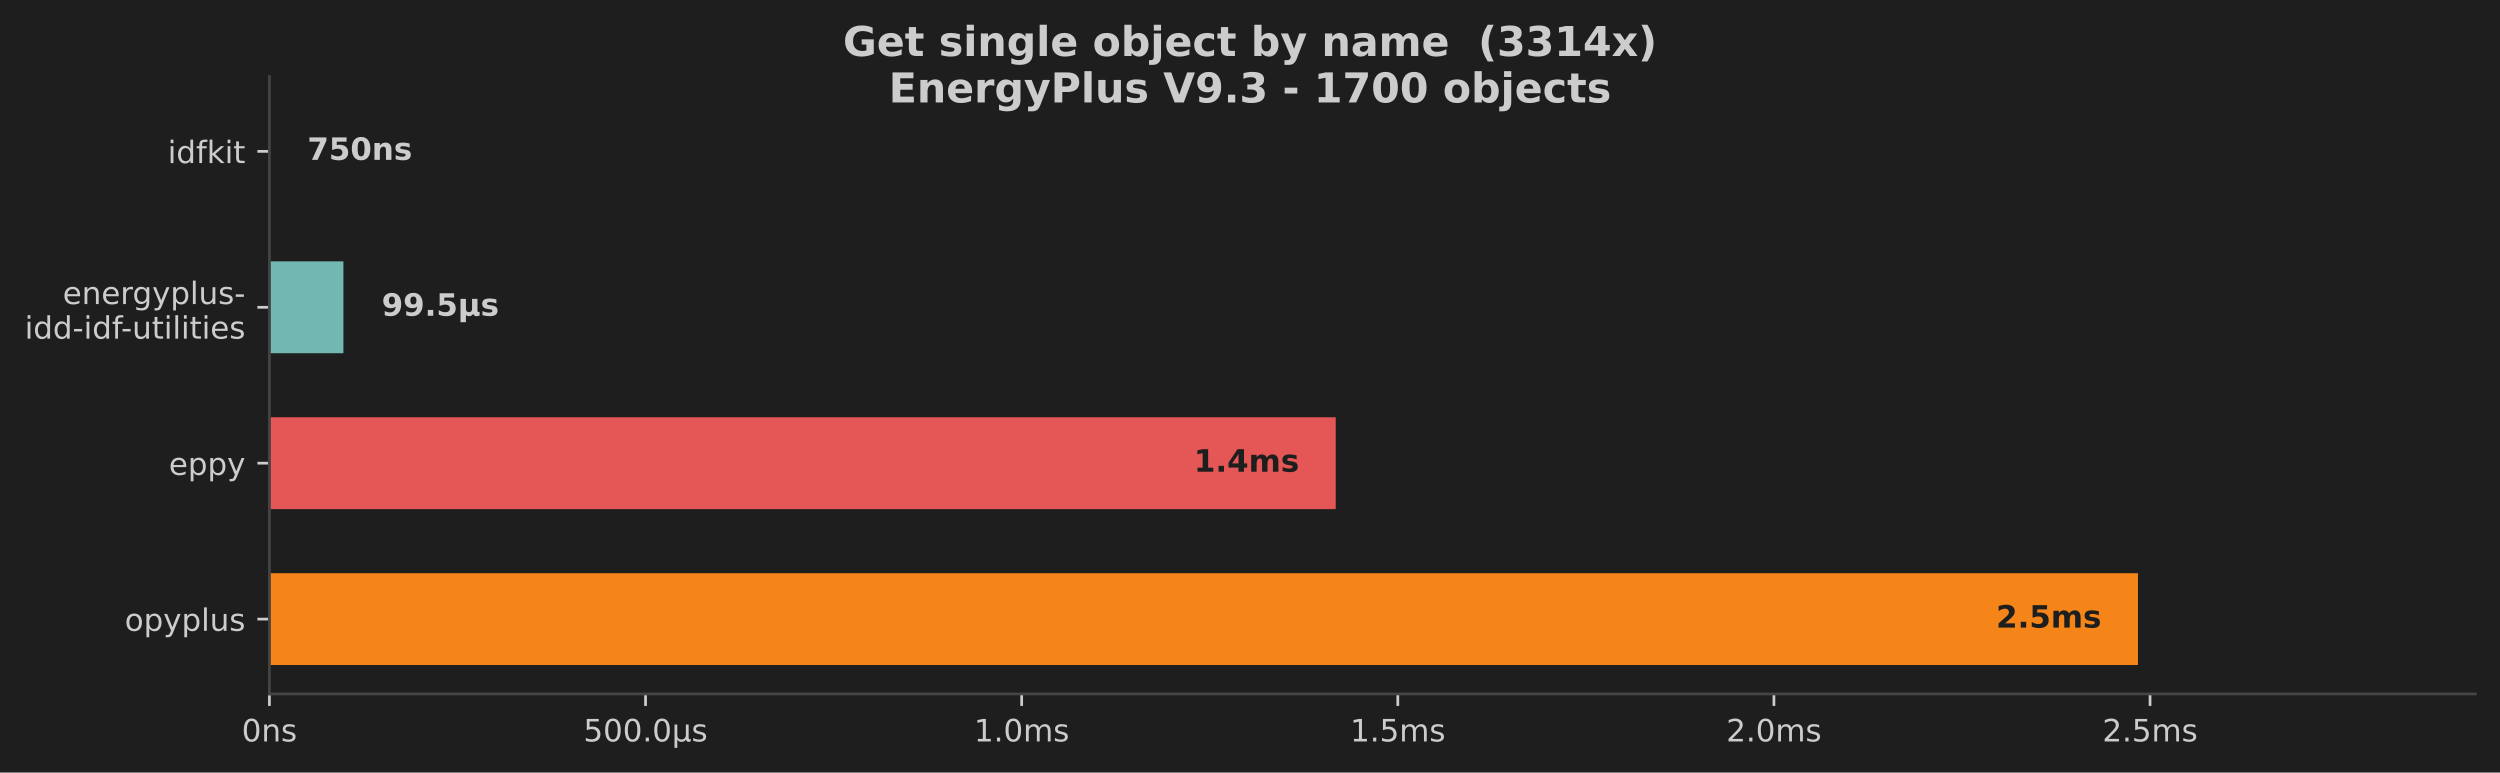
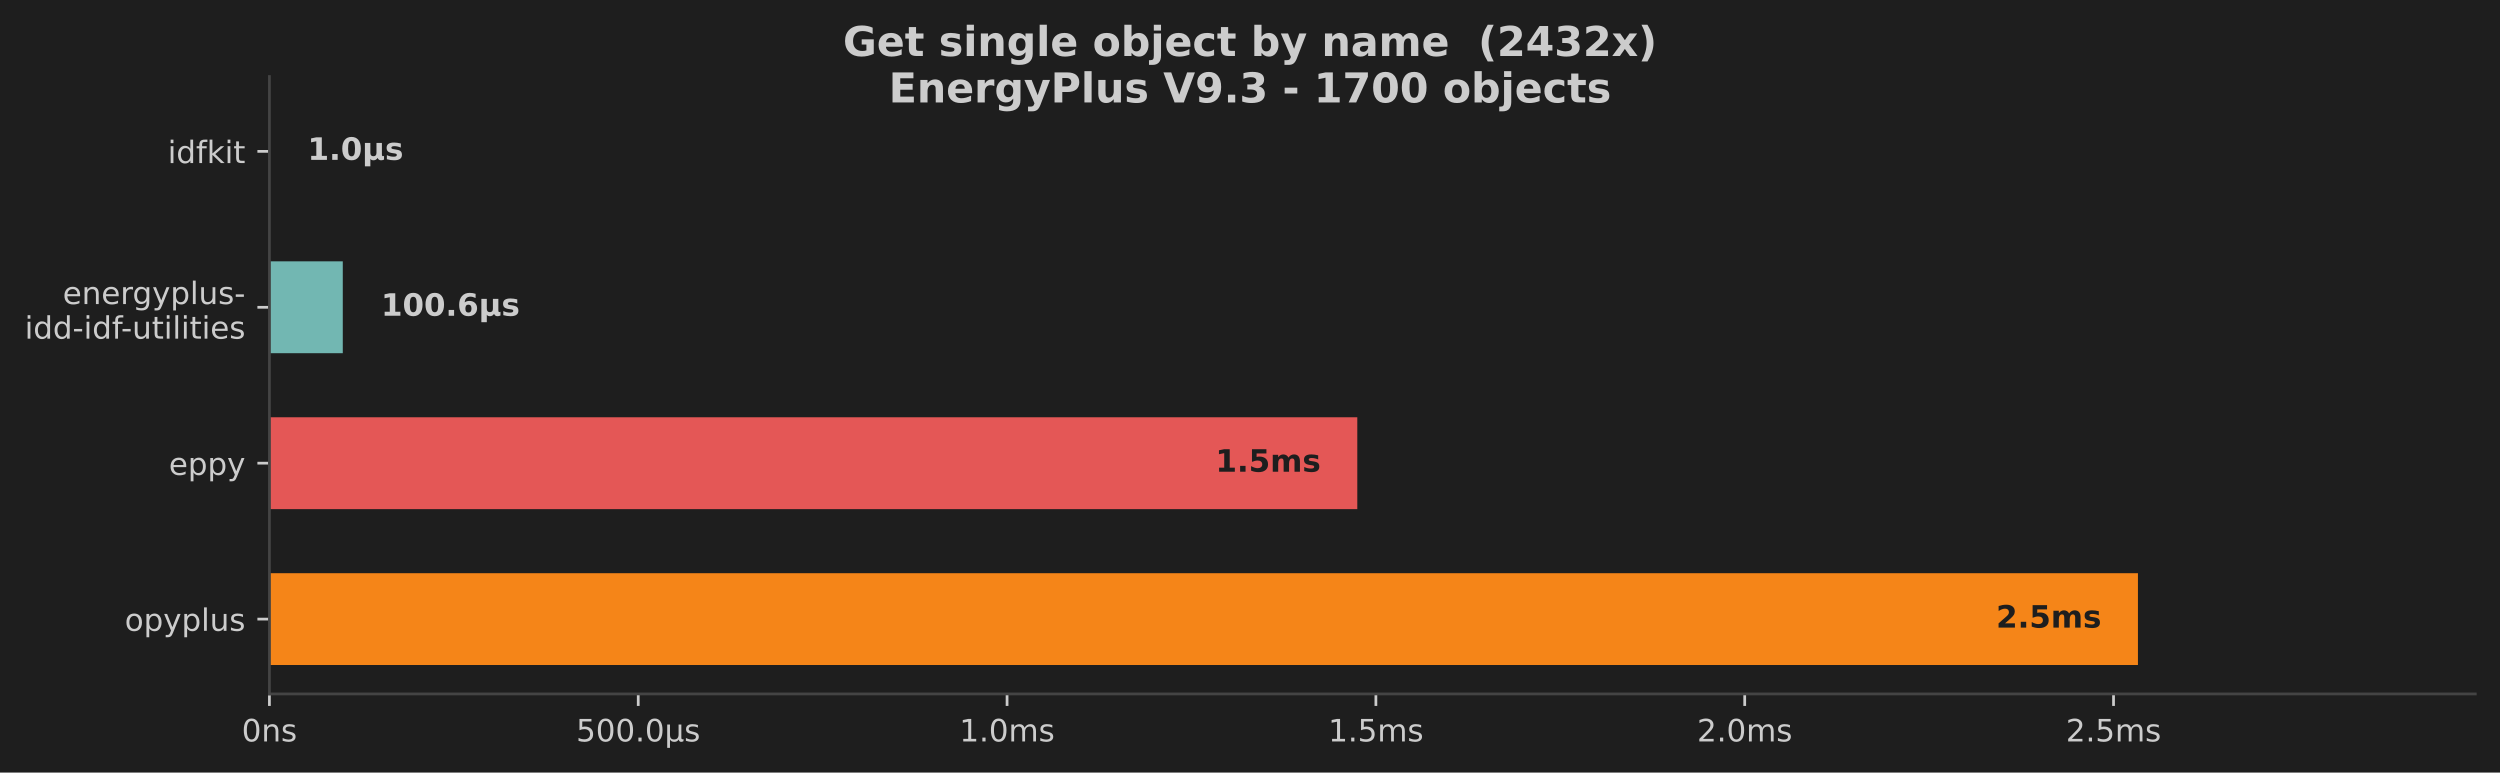
<svg xmlns="http://www.w3.org/2000/svg" xmlns:xlink="http://www.w3.org/1999/xlink" width="728.4pt" height="225.096pt" viewBox="0 0 728.4 225.096" version="1.1">
  <defs>
    <style type="text/css">*{stroke-linejoin: round; stroke-linecap: butt}</style>
  </defs>
  <g id="figure_1">
    <g id="patch_1">
      <path d="M 0 225.096 L 728.4 225.096 L 728.4 0 L 0 0 z " style="fill: #1e1e1e" />
    </g>
    <g id="axes_1">
      <g id="patch_2">
        <path d="M 78.497 202.185 L 721.2 202.185 L 721.2 22.296 L 78.497 22.296 z " style="fill: #1e1e1e" />
      </g>
      <g id="patch_3">
-         <path d="M 78.497 30.473 L 78.661 30.473 L 78.661 57.729 L 78.497 57.729 z " clip-path="url(#p558ef3da71)" style="fill: #4c78a8; stroke: #1e1e1e; stroke-width: 0.5; stroke-linejoin: miter" />
+         <path d="M 78.497 30.473 L 78.721 30.473 L 78.721 57.729 L 78.497 57.729 z " clip-path="url(#p50dbedd643)" style="fill: #4c78a8; stroke: #1e1e1e; stroke-width: 0.5; stroke-linejoin: miter" />
      </g>
      <g id="patch_4">
-         <path d="M 78.497 75.9 L 100.305 75.9 L 100.305 103.156 L 78.497 103.156 z " clip-path="url(#p558ef3da71)" style="fill: #72b7b2; stroke: #1e1e1e; stroke-width: 0.5; stroke-linejoin: miter" />
+         <path d="M 78.497 75.9 L 100.123 75.9 L 100.123 103.156 L 78.497 103.156 z " clip-path="url(#p50dbedd643)" style="fill: #72b7b2; stroke: #1e1e1e; stroke-width: 0.5; stroke-linejoin: miter" />
      </g>
      <g id="patch_5">
-         <path d="M 78.497 121.326 L 389.426 121.326 L 389.426 148.582 L 78.497 148.582 z " clip-path="url(#p558ef3da71)" style="fill: #e45756; stroke: #1e1e1e; stroke-width: 0.5; stroke-linejoin: miter" />
+         <path d="M 78.497 121.326 L 395.711 121.326 L 395.711 148.582 L 78.497 148.582 z " clip-path="url(#p50dbedd643)" style="fill: #e45756; stroke: #1e1e1e; stroke-width: 0.5; stroke-linejoin: miter" />
      </g>
      <g id="patch_6">
-         <path d="M 78.497 166.753 L 623.16 166.753 L 623.16 194.009 L 78.497 194.009 z " clip-path="url(#p558ef3da71)" style="fill: #f58518; stroke: #1e1e1e; stroke-width: 0.5; stroke-linejoin: miter" />
+         <path d="M 78.497 166.753 L 623.16 166.753 L 623.16 194.009 L 78.497 194.009 z " clip-path="url(#p50dbedd643)" style="fill: #f58518; stroke: #1e1e1e; stroke-width: 0.5; stroke-linejoin: miter" />
      </g>
      <g id="matplotlib.axis_1">
        <g id="xtick_1">
          <g id="line2d_1">
            <defs>
-               <path id="md6e99330b6" d="M 0 0 L 0 3.5 " style="stroke: #cccccc; stroke-width: 0.8" />
+               <path id="mf1f0ed690f" d="M 0 0 L 0 3.5 " style="stroke: #cccccc; stroke-width: 0.8" />
            </defs>
            <g>
-               <use xlink:href="#md6e99330b6" x="78.497" y="202.185" style="fill: #cccccc; stroke: #cccccc; stroke-width: 0.8" />
+               <use xlink:href="#mf1f0ed690f" x="78.497" y="202.185" style="fill: #cccccc; stroke: #cccccc; stroke-width: 0.8" />
            </g>
          </g>
          <g id="text_1">
            <g style="fill: #cccccc" transform="translate(70.43734 216.024) scale(0.09 -0.09)">
              <defs>
                <path id="DejaVuSans-30" d="M 2034 4250 Q 1547 4250 1301 3770 Q 1056 3291 1056 2328 Q 1056 1369 1301 889 Q 1547 409 2034 409 Q 2525 409 2770 889 Q 3016 1369 3016 2328 Q 3016 3291 2770 3770 Q 2525 4250 2034 4250 z M 2034 4750 Q 2819 4750 3233 4129 Q 3647 3509 3647 2328 Q 3647 1150 3233 529 Q 2819 -91 2034 -91 Q 1250 -91 836 529 Q 422 1150 422 2328 Q 422 3509 836 4129 Q 1250 4750 2034 4750 z " transform="scale(0.015625)" />
                <path id="DejaVuSans-6e" d="M 3513 2113 L 3513 0 L 2938 0 L 2938 2094 Q 2938 2591 2744 2837 Q 2550 3084 2163 3084 Q 1697 3084 1428 2787 Q 1159 2491 1159 1978 L 1159 0 L 581 0 L 581 3500 L 1159 3500 L 1159 2956 Q 1366 3272 1645 3428 Q 1925 3584 2291 3584 Q 2894 3584 3203 3211 Q 3513 2838 3513 2113 z " transform="scale(0.015625)" />
                <path id="DejaVuSans-73" d="M 2834 3397 L 2834 2853 Q 2591 2978 2328 3040 Q 2066 3103 1784 3103 Q 1356 3103 1142 2972 Q 928 2841 928 2578 Q 928 2378 1081 2264 Q 1234 2150 1697 2047 L 1894 2003 Q 2506 1872 2764 1633 Q 3022 1394 3022 966 Q 3022 478 2636 193 Q 2250 -91 1575 -91 Q 1294 -91 989 -36 Q 684 19 347 128 L 347 722 Q 666 556 975 473 Q 1284 391 1588 391 Q 1994 391 2212 530 Q 2431 669 2431 922 Q 2431 1156 2273 1281 Q 2116 1406 1581 1522 L 1381 1569 Q 847 1681 609 1914 Q 372 2147 372 2553 Q 372 3047 722 3315 Q 1072 3584 1716 3584 Q 2034 3584 2315 3537 Q 2597 3491 2834 3397 z " transform="scale(0.015625)" />
              </defs>
              <use xlink:href="#DejaVuSans-30" />
              <use xlink:href="#DejaVuSans-6e" transform="translate(63.62305 0)" />
              <use xlink:href="#DejaVuSans-73" transform="translate(127.002 0)" />
            </g>
          </g>
        </g>
        <g id="xtick_2">
          <g id="line2d_2">
            <g>
-               <use xlink:href="#md6e99330b6" x="188.085" y="202.185" style="fill: #cccccc; stroke: #cccccc; stroke-width: 0.8" />
+               <use xlink:href="#mf1f0ed690f" x="185.957" y="202.185" style="fill: #cccccc; stroke: #cccccc; stroke-width: 0.8" />
            </g>
          </g>
          <g id="text_2">
-             <g style="fill: #cccccc" transform="translate(169.995 216.024) scale(0.09 -0.09)">
+             <g style="fill: #cccccc" transform="translate(167.8671 216.024) scale(0.09 -0.09)">
              <defs>
                <path id="DejaVuSans-35" d="M 691 4666 L 3169 4666 L 3169 4134 L 1269 4134 L 1269 2991 Q 1406 3038 1543 3061 Q 1681 3084 1819 3084 Q 2600 3084 3056 2656 Q 3513 2228 3513 1497 Q 3513 744 3044 326 Q 2575 -91 1722 -91 Q 1428 -91 1123 -41 Q 819 9 494 109 L 494 744 Q 775 591 1075 516 Q 1375 441 1709 441 Q 2250 441 2565 725 Q 2881 1009 2881 1497 Q 2881 1984 2565 2268 Q 2250 2553 1709 2553 Q 1456 2553 1204 2497 Q 953 2441 691 2322 L 691 4666 z " transform="scale(0.015625)" />
                <path id="DejaVuSans-2e" d="M 684 794 L 1344 794 L 1344 0 L 684 0 L 684 794 z " transform="scale(0.015625)" />
                <path id="DejaVuSans-b5" d="M 544 -1331 L 544 3500 L 1119 3500 L 1119 1325 Q 1119 872 1334 640 Q 1550 409 1972 409 Q 2434 409 2667 671 Q 2900 934 2900 1459 L 2900 3500 L 3475 3500 L 3475 806 Q 3475 619 3529 530 Q 3584 441 3700 441 Q 3728 441 3778 458 Q 3828 475 3916 513 L 3916 50 Q 3788 -22 3673 -56 Q 3559 -91 3450 -91 Q 3234 -91 3106 31 Q 2978 153 2931 403 Q 2775 156 2548 32 Q 2322 -91 2016 -91 Q 1697 -91 1473 31 Q 1250 153 1119 397 L 1119 -1331 L 544 -1331 z " transform="scale(0.015625)" />
              </defs>
              <use xlink:href="#DejaVuSans-35" />
              <use xlink:href="#DejaVuSans-30" transform="translate(63.62305 0)" />
              <use xlink:href="#DejaVuSans-30" transform="translate(127.2461 0)" />
              <use xlink:href="#DejaVuSans-2e" transform="translate(190.8691 0)" />
              <use xlink:href="#DejaVuSans-30" transform="translate(222.6562 0)" />
              <use xlink:href="#DejaVuSans-b5" transform="translate(286.2793 0)" />
              <use xlink:href="#DejaVuSans-73" transform="translate(349.9023 0)" />
            </g>
          </g>
        </g>
        <g id="xtick_3">
          <g id="line2d_3">
            <g>
-               <use xlink:href="#md6e99330b6" x="297.673" y="202.185" style="fill: #cccccc; stroke: #cccccc; stroke-width: 0.8" />
+               <use xlink:href="#mf1f0ed690f" x="293.418" y="202.185" style="fill: #cccccc; stroke: #cccccc; stroke-width: 0.8" />
            </g>
          </g>
          <g id="text_3">
-             <g style="fill: #cccccc" transform="translate(283.7895 216.024) scale(0.09 -0.09)">
+             <g style="fill: #cccccc" transform="translate(279.5336 216.024) scale(0.09 -0.09)">
              <defs>
                <path id="DejaVuSans-31" d="M 794 531 L 1825 531 L 1825 4091 L 703 3866 L 703 4441 L 1819 4666 L 2450 4666 L 2450 531 L 3481 531 L 3481 0 L 794 0 L 794 531 z " transform="scale(0.015625)" />
                <path id="DejaVuSans-6d" d="M 3328 2828 Q 3544 3216 3844 3400 Q 4144 3584 4550 3584 Q 5097 3584 5394 3201 Q 5691 2819 5691 2113 L 5691 0 L 5113 0 L 5113 2094 Q 5113 2597 4934 2840 Q 4756 3084 4391 3084 Q 3944 3084 3684 2787 Q 3425 2491 3425 1978 L 3425 0 L 2847 0 L 2847 2094 Q 2847 2600 2669 2842 Q 2491 3084 2119 3084 Q 1678 3084 1418 2786 Q 1159 2488 1159 1978 L 1159 0 L 581 0 L 581 3500 L 1159 3500 L 1159 2956 Q 1356 3278 1631 3431 Q 1906 3584 2284 3584 Q 2666 3584 2933 3390 Q 3200 3197 3328 2828 z " transform="scale(0.015625)" />
              </defs>
              <use xlink:href="#DejaVuSans-31" />
              <use xlink:href="#DejaVuSans-2e" transform="translate(63.62305 0)" />
              <use xlink:href="#DejaVuSans-30" transform="translate(95.41016 0)" />
              <use xlink:href="#DejaVuSans-6d" transform="translate(159.0332 0)" />
              <use xlink:href="#DejaVuSans-73" transform="translate(256.4453 0)" />
            </g>
          </g>
        </g>
        <g id="xtick_4">
          <g id="line2d_4">
            <g>
-               <use xlink:href="#md6e99330b6" x="407.262" y="202.185" style="fill: #cccccc; stroke: #cccccc; stroke-width: 0.8" />
+               <use xlink:href="#mf1f0ed690f" x="400.878" y="202.185" style="fill: #cccccc; stroke: #cccccc; stroke-width: 0.8" />
            </g>
          </g>
          <g id="text_4">
-             <g style="fill: #cccccc" transform="translate(393.378 216.024) scale(0.09 -0.09)">
+             <g style="fill: #cccccc" transform="translate(386.9941 216.024) scale(0.09 -0.09)">
              <use xlink:href="#DejaVuSans-31" />
              <use xlink:href="#DejaVuSans-2e" transform="translate(63.62305 0)" />
              <use xlink:href="#DejaVuSans-35" transform="translate(95.41016 0)" />
              <use xlink:href="#DejaVuSans-6d" transform="translate(159.0332 0)" />
              <use xlink:href="#DejaVuSans-73" transform="translate(256.4453 0)" />
            </g>
          </g>
        </g>
        <g id="xtick_5">
          <g id="line2d_5">
            <g>
-               <use xlink:href="#md6e99330b6" x="516.85" y="202.185" style="fill: #cccccc; stroke: #cccccc; stroke-width: 0.8" />
+               <use xlink:href="#mf1f0ed690f" x="508.339" y="202.185" style="fill: #cccccc; stroke: #cccccc; stroke-width: 0.8" />
            </g>
          </g>
          <g id="text_5">
-             <g style="fill: #cccccc" transform="translate(502.9664 216.024) scale(0.09 -0.09)">
+             <g style="fill: #cccccc" transform="translate(494.4546 216.024) scale(0.09 -0.09)">
              <defs>
                <path id="DejaVuSans-32" d="M 1228 531 L 3431 531 L 3431 0 L 469 0 L 469 531 Q 828 903 1448 1529 Q 2069 2156 2228 2338 Q 2531 2678 2651 2914 Q 2772 3150 2772 3378 Q 2772 3750 2511 3984 Q 2250 4219 1831 4219 Q 1534 4219 1204 4116 Q 875 4013 500 3803 L 500 4441 Q 881 4594 1212 4672 Q 1544 4750 1819 4750 Q 2544 4750 2975 4387 Q 3406 4025 3406 3419 Q 3406 3131 3298 2873 Q 3191 2616 2906 2266 Q 2828 2175 2409 1742 Q 1991 1309 1228 531 z " transform="scale(0.015625)" />
              </defs>
              <use xlink:href="#DejaVuSans-32" />
              <use xlink:href="#DejaVuSans-2e" transform="translate(63.62305 0)" />
              <use xlink:href="#DejaVuSans-30" transform="translate(95.41016 0)" />
              <use xlink:href="#DejaVuSans-6d" transform="translate(159.0332 0)" />
              <use xlink:href="#DejaVuSans-73" transform="translate(256.4453 0)" />
            </g>
          </g>
        </g>
        <g id="xtick_6">
          <g id="line2d_6">
            <g>
-               <use xlink:href="#md6e99330b6" x="626.439" y="202.185" style="fill: #cccccc; stroke: #cccccc; stroke-width: 0.8" />
+               <use xlink:href="#mf1f0ed690f" x="615.799" y="202.185" style="fill: #cccccc; stroke: #cccccc; stroke-width: 0.8" />
            </g>
          </g>
          <g id="text_6">
-             <g style="fill: #cccccc" transform="translate(612.5549 216.024) scale(0.09 -0.09)">
+             <g style="fill: #cccccc" transform="translate(601.9151 216.024) scale(0.09 -0.09)">
              <use xlink:href="#DejaVuSans-32" />
              <use xlink:href="#DejaVuSans-2e" transform="translate(63.62305 0)" />
              <use xlink:href="#DejaVuSans-35" transform="translate(95.41016 0)" />
              <use xlink:href="#DejaVuSans-6d" transform="translate(159.0332 0)" />
              <use xlink:href="#DejaVuSans-73" transform="translate(256.4453 0)" />
            </g>
          </g>
        </g>
      </g>
      <g id="matplotlib.axis_2">
        <g id="ytick_1">
          <g id="line2d_7">
            <defs>
-               <path id="ma9d8a6fcef" d="M 0 0 L -3.5 0 " style="stroke: #cccccc; stroke-width: 0.8" />
+               <path id="mb2e0ff48b0" d="M 0 0 L -3.5 0 " style="stroke: #cccccc; stroke-width: 0.8" />
            </defs>
            <g>
-               <use xlink:href="#ma9d8a6fcef" x="78.497" y="44.101" style="fill: #cccccc; stroke: #cccccc; stroke-width: 0.8" />
+               <use xlink:href="#mb2e0ff48b0" x="78.497" y="44.101" style="fill: #cccccc; stroke: #cccccc; stroke-width: 0.8" />
            </g>
          </g>
          <g id="text_7">
            <g style="fill: #cccccc" transform="translate(48.87422 47.52029) scale(0.09 -0.09)">
              <defs>
                <path id="DejaVuSans-69" d="M 603 3500 L 1178 3500 L 1178 0 L 603 0 L 603 3500 z M 603 4863 L 1178 4863 L 1178 4134 L 603 4134 L 603 4863 z " transform="scale(0.015625)" />
                <path id="DejaVuSans-64" d="M 2906 2969 L 2906 4863 L 3481 4863 L 3481 0 L 2906 0 L 2906 525 Q 2725 213 2448 61 Q 2172 -91 1784 -91 Q 1150 -91 751 415 Q 353 922 353 1747 Q 353 2572 751 3078 Q 1150 3584 1784 3584 Q 2172 3584 2448 3432 Q 2725 3281 2906 2969 z M 947 1747 Q 947 1113 1208 752 Q 1469 391 1925 391 Q 2381 391 2643 752 Q 2906 1113 2906 1747 Q 2906 2381 2643 2742 Q 2381 3103 1925 3103 Q 1469 3103 1208 2742 Q 947 2381 947 1747 z " transform="scale(0.015625)" />
                <path id="DejaVuSans-66" d="M 2375 4863 L 2375 4384 L 1825 4384 Q 1516 4384 1395 4259 Q 1275 4134 1275 3809 L 1275 3500 L 2222 3500 L 2222 3053 L 1275 3053 L 1275 0 L 697 0 L 697 3053 L 147 3053 L 147 3500 L 697 3500 L 697 3744 Q 697 4328 969 4595 Q 1241 4863 1831 4863 L 2375 4863 z " transform="scale(0.015625)" />
                <path id="DejaVuSans-6b" d="M 581 4863 L 1159 4863 L 1159 1991 L 2875 3500 L 3609 3500 L 1753 1863 L 3688 0 L 2938 0 L 1159 1709 L 1159 0 L 581 0 L 581 4863 z " transform="scale(0.015625)" />
                <path id="DejaVuSans-74" d="M 1172 4494 L 1172 3500 L 2356 3500 L 2356 3053 L 1172 3053 L 1172 1153 Q 1172 725 1289 603 Q 1406 481 1766 481 L 2356 481 L 2356 0 L 1766 0 Q 1100 0 847 248 Q 594 497 594 1153 L 594 3053 L 172 3053 L 172 3500 L 594 3500 L 594 4494 L 1172 4494 z " transform="scale(0.015625)" />
              </defs>
              <use xlink:href="#DejaVuSans-69" />
              <use xlink:href="#DejaVuSans-64" transform="translate(27.7832 0)" />
              <use xlink:href="#DejaVuSans-66" transform="translate(91.25977 0)" />
              <use xlink:href="#DejaVuSans-6b" transform="translate(126.4648 0)" />
              <use xlink:href="#DejaVuSans-69" transform="translate(184.375 0)" />
              <use xlink:href="#DejaVuSans-74" transform="translate(212.1582 0)" />
            </g>
          </g>
        </g>
        <g id="ytick_2">
          <g id="line2d_8">
            <g>
-               <use xlink:href="#ma9d8a6fcef" x="78.497" y="89.528" style="fill: #cccccc; stroke: #cccccc; stroke-width: 0.8" />
+               <use xlink:href="#mb2e0ff48b0" x="78.497" y="89.528" style="fill: #cccccc; stroke: #cccccc; stroke-width: 0.8" />
            </g>
          </g>
          <g id="text_8">
            <g style="fill: #cccccc" transform="translate(18.28125 88.5917) scale(0.09 -0.09)">
              <defs>
                <path id="DejaVuSans-65" d="M 3597 1894 L 3597 1613 L 953 1613 Q 991 1019 1311 708 Q 1631 397 2203 397 Q 2534 397 2845 478 Q 3156 559 3463 722 L 3463 178 Q 3153 47 2828 -22 Q 2503 -91 2169 -91 Q 1331 -91 842 396 Q 353 884 353 1716 Q 353 2575 817 3079 Q 1281 3584 2069 3584 Q 2775 3584 3186 3129 Q 3597 2675 3597 1894 z M 3022 2063 Q 3016 2534 2758 2815 Q 2500 3097 2075 3097 Q 1594 3097 1305 2825 Q 1016 2553 972 2059 L 3022 2063 z " transform="scale(0.015625)" />
                <path id="DejaVuSans-72" d="M 2631 2963 Q 2534 3019 2420 3045 Q 2306 3072 2169 3072 Q 1681 3072 1420 2755 Q 1159 2438 1159 1844 L 1159 0 L 581 0 L 581 3500 L 1159 3500 L 1159 2956 Q 1341 3275 1631 3429 Q 1922 3584 2338 3584 Q 2397 3584 2469 3576 Q 2541 3569 2628 3553 L 2631 2963 z " transform="scale(0.015625)" />
                <path id="DejaVuSans-67" d="M 2906 1791 Q 2906 2416 2648 2759 Q 2391 3103 1925 3103 Q 1463 3103 1205 2759 Q 947 2416 947 1791 Q 947 1169 1205 825 Q 1463 481 1925 481 Q 2391 481 2648 825 Q 2906 1169 2906 1791 z M 3481 434 Q 3481 -459 3084 -895 Q 2688 -1331 1869 -1331 Q 1566 -1331 1297 -1286 Q 1028 -1241 775 -1147 L 775 -588 Q 1028 -725 1275 -790 Q 1522 -856 1778 -856 Q 2344 -856 2625 -561 Q 2906 -266 2906 331 L 2906 616 Q 2728 306 2450 153 Q 2172 0 1784 0 Q 1141 0 747 490 Q 353 981 353 1791 Q 353 2603 747 3093 Q 1141 3584 1784 3584 Q 2172 3584 2450 3431 Q 2728 3278 2906 2969 L 2906 3500 L 3481 3500 L 3481 434 z " transform="scale(0.015625)" />
                <path id="DejaVuSans-79" d="M 2059 -325 Q 1816 -950 1584 -1140 Q 1353 -1331 966 -1331 L 506 -1331 L 506 -850 L 844 -850 Q 1081 -850 1212 -737 Q 1344 -625 1503 -206 L 1606 56 L 191 3500 L 800 3500 L 1894 763 L 2988 3500 L 3597 3500 L 2059 -325 z " transform="scale(0.015625)" />
                <path id="DejaVuSans-70" d="M 1159 525 L 1159 -1331 L 581 -1331 L 581 3500 L 1159 3500 L 1159 2969 Q 1341 3281 1617 3432 Q 1894 3584 2278 3584 Q 2916 3584 3314 3078 Q 3713 2572 3713 1747 Q 3713 922 3314 415 Q 2916 -91 2278 -91 Q 1894 -91 1617 61 Q 1341 213 1159 525 z M 3116 1747 Q 3116 2381 2855 2742 Q 2594 3103 2138 3103 Q 1681 3103 1420 2742 Q 1159 2381 1159 1747 Q 1159 1113 1420 752 Q 1681 391 2138 391 Q 2594 391 2855 752 Q 3116 1113 3116 1747 z " transform="scale(0.015625)" />
                <path id="DejaVuSans-6c" d="M 603 4863 L 1178 4863 L 1178 0 L 603 0 L 603 4863 z " transform="scale(0.015625)" />
                <path id="DejaVuSans-75" d="M 544 1381 L 544 3500 L 1119 3500 L 1119 1403 Q 1119 906 1312 657 Q 1506 409 1894 409 Q 2359 409 2629 706 Q 2900 1003 2900 1516 L 2900 3500 L 3475 3500 L 3475 0 L 2900 0 L 2900 538 Q 2691 219 2414 64 Q 2138 -91 1772 -91 Q 1169 -91 856 284 Q 544 659 544 1381 z M 1991 3584 L 1991 3584 z " transform="scale(0.015625)" />
                <path id="DejaVuSans-2d" d="M 313 2009 L 1997 2009 L 1997 1497 L 313 1497 L 313 2009 z " transform="scale(0.015625)" />
              </defs>
              <use xlink:href="#DejaVuSans-65" />
              <use xlink:href="#DejaVuSans-6e" transform="translate(61.52344 0)" />
              <use xlink:href="#DejaVuSans-65" transform="translate(124.9023 0)" />
              <use xlink:href="#DejaVuSans-72" transform="translate(186.4258 0)" />
              <use xlink:href="#DejaVuSans-67" transform="translate(225.7891 0)" />
              <use xlink:href="#DejaVuSans-79" transform="translate(289.2656 0)" />
              <use xlink:href="#DejaVuSans-70" transform="translate(348.4453 0)" />
              <use xlink:href="#DejaVuSans-6c" transform="translate(411.9219 0)" />
              <use xlink:href="#DejaVuSans-75" transform="translate(439.7051 0)" />
              <use xlink:href="#DejaVuSans-73" transform="translate(503.084 0)" />
              <use xlink:href="#DejaVuSans-2d" transform="translate(555.1836 0)" />
            </g>
            <g style="fill: #cccccc" transform="translate(7.2 98.66973) scale(0.09 -0.09)">
              <use xlink:href="#DejaVuSans-69" />
              <use xlink:href="#DejaVuSans-64" transform="translate(27.7832 0)" />
              <use xlink:href="#DejaVuSans-64" transform="translate(91.25977 0)" />
              <use xlink:href="#DejaVuSans-2d" transform="translate(154.7363 0)" />
              <use xlink:href="#DejaVuSans-69" transform="translate(190.8203 0)" />
              <use xlink:href="#DejaVuSans-64" transform="translate(218.6035 0)" />
              <use xlink:href="#DejaVuSans-66" transform="translate(282.0801 0)" />
              <use xlink:href="#DejaVuSans-2d" transform="translate(311.7852 0)" />
              <use xlink:href="#DejaVuSans-75" transform="translate(347.8691 0)" />
              <use xlink:href="#DejaVuSans-74" transform="translate(411.248 0)" />
              <use xlink:href="#DejaVuSans-69" transform="translate(450.457 0)" />
              <use xlink:href="#DejaVuSans-6c" transform="translate(478.2402 0)" />
              <use xlink:href="#DejaVuSans-69" transform="translate(506.0234 0)" />
              <use xlink:href="#DejaVuSans-74" transform="translate(533.8066 0)" />
              <use xlink:href="#DejaVuSans-69" transform="translate(573.0156 0)" />
              <use xlink:href="#DejaVuSans-65" transform="translate(600.7988 0)" />
              <use xlink:href="#DejaVuSans-73" transform="translate(662.3223 0)" />
            </g>
          </g>
        </g>
        <g id="ytick_3">
          <g id="line2d_9">
            <g>
-               <use xlink:href="#ma9d8a6fcef" x="78.497" y="134.954" style="fill: #cccccc; stroke: #cccccc; stroke-width: 0.8" />
+               <use xlink:href="#mb2e0ff48b0" x="78.497" y="134.954" style="fill: #cccccc; stroke: #cccccc; stroke-width: 0.8" />
            </g>
          </g>
          <g id="text_9">
            <g style="fill: #cccccc" transform="translate(49.20469 138.3734) scale(0.09 -0.09)">
              <use xlink:href="#DejaVuSans-65" />
              <use xlink:href="#DejaVuSans-70" transform="translate(61.52344 0)" />
              <use xlink:href="#DejaVuSans-70" transform="translate(125 0)" />
              <use xlink:href="#DejaVuSans-79" transform="translate(188.4766 0)" />
            </g>
          </g>
        </g>
        <g id="ytick_4">
          <g id="line2d_10">
            <g>
-               <use xlink:href="#ma9d8a6fcef" x="78.497" y="180.381" style="fill: #cccccc; stroke: #cccccc; stroke-width: 0.8" />
+               <use xlink:href="#mb2e0ff48b0" x="78.497" y="180.381" style="fill: #cccccc; stroke: #cccccc; stroke-width: 0.8" />
            </g>
          </g>
          <g id="text_10">
            <g style="fill: #cccccc" transform="translate(36.34313 183.8) scale(0.09 -0.09)">
              <defs>
                <path id="DejaVuSans-6f" d="M 1959 3097 Q 1497 3097 1228 2736 Q 959 2375 959 1747 Q 959 1119 1226 758 Q 1494 397 1959 397 Q 2419 397 2687 759 Q 2956 1122 2956 1747 Q 2956 2369 2687 2733 Q 2419 3097 1959 3097 z M 1959 3584 Q 2709 3584 3137 3096 Q 3566 2609 3566 1747 Q 3566 888 3137 398 Q 2709 -91 1959 -91 Q 1206 -91 779 398 Q 353 888 353 1747 Q 353 2609 779 3096 Q 1206 3584 1959 3584 z " transform="scale(0.015625)" />
              </defs>
              <use xlink:href="#DejaVuSans-6f" />
              <use xlink:href="#DejaVuSans-70" transform="translate(61.18164 0)" />
              <use xlink:href="#DejaVuSans-79" transform="translate(124.6582 0)" />
              <use xlink:href="#DejaVuSans-70" transform="translate(183.8379 0)" />
              <use xlink:href="#DejaVuSans-6c" transform="translate(247.3145 0)" />
              <use xlink:href="#DejaVuSans-75" transform="translate(275.0977 0)" />
              <use xlink:href="#DejaVuSans-73" transform="translate(338.4766 0)" />
            </g>
          </g>
        </g>
      </g>
      <g id="patch_7">
        <path d="M 78.497 202.185 L 78.497 22.296 " style="fill: none; stroke: #444444; stroke-width: 0.8; stroke-linejoin: miter; stroke-linecap: square" />
      </g>
      <g id="patch_8">
        <path d="M 78.497 202.185 L 721.2 202.185 " style="fill: none; stroke: #444444; stroke-width: 0.8; stroke-linejoin: miter; stroke-linecap: square" />
      </g>
      <g id="text_11">
-         <g style="fill: #cccccc" transform="translate(89.5542 46.58443) scale(0.09 -0.09)">
+         <g style="fill: #cccccc" transform="translate(89.61378 46.57459) scale(0.09 -0.09)">
          <defs>
-             <path id="DejaVuSans-Bold-37" d="M 428 4666 L 3944 4666 L 3944 3988 L 2125 0 L 953 0 L 2675 3781 L 428 3781 L 428 4666 z " transform="scale(0.015625)" />
-             <path id="DejaVuSans-Bold-35" d="M 678 4666 L 3669 4666 L 3669 3781 L 1638 3781 L 1638 3059 Q 1775 3097 1914 3117 Q 2053 3138 2203 3138 Q 3056 3138 3531 2711 Q 4006 2284 4006 1522 Q 4006 766 3489 337 Q 2972 -91 2053 -91 Q 1656 -91 1267 -14 Q 878 63 494 219 L 494 1166 Q 875 947 1217 837 Q 1559 728 1863 728 Q 2300 728 2551 942 Q 2803 1156 2803 1522 Q 2803 1891 2551 2103 Q 2300 2316 1863 2316 Q 1603 2316 1309 2248 Q 1016 2181 678 2041 L 678 4666 z " transform="scale(0.015625)" />
+             <path id="DejaVuSans-Bold-31" d="M 750 831 L 1813 831 L 1813 3847 L 722 3622 L 722 4441 L 1806 4666 L 2950 4666 L 2950 831 L 4013 831 L 4013 0 L 750 0 L 750 831 z " transform="scale(0.015625)" />
+             <path id="DejaVuSans-Bold-2e" d="M 653 1209 L 1778 1209 L 1778 0 L 653 0 L 653 1209 z " transform="scale(0.015625)" />
            <path id="DejaVuSans-Bold-30" d="M 2944 2338 Q 2944 3213 2780 3570 Q 2616 3928 2228 3928 Q 1841 3928 1675 3570 Q 1509 3213 1509 2338 Q 1509 1453 1675 1090 Q 1841 728 2228 728 Q 2613 728 2778 1090 Q 2944 1453 2944 2338 z M 4147 2328 Q 4147 1169 3647 539 Q 3147 -91 2228 -91 Q 1306 -91 806 539 Q 306 1169 306 2328 Q 306 3491 806 4120 Q 1306 4750 2228 4750 Q 3147 4750 3647 4120 Q 4147 3491 4147 2328 z " transform="scale(0.015625)" />
-             <path id="DejaVuSans-Bold-6e" d="M 4056 2131 L 4056 0 L 2931 0 L 2931 347 L 2931 1631 Q 2931 2084 2911 2256 Q 2891 2428 2841 2509 Q 2775 2619 2662 2680 Q 2550 2741 2406 2741 Q 2056 2741 1856 2470 Q 1656 2200 1656 1722 L 1656 0 L 538 0 L 538 3500 L 1656 3500 L 1656 2988 Q 1909 3294 2193 3439 Q 2478 3584 2822 3584 Q 3428 3584 3742 3212 Q 4056 2841 4056 2131 z " transform="scale(0.015625)" />
+             <path id="DejaVuSans-Bold-b5" d="M 544 -1338 L 544 3500 L 1672 3500 L 1672 1466 Q 1672 1103 1828 926 Q 1984 750 2303 750 Q 2625 750 2781 926 Q 2938 1103 2938 1466 L 2938 3500 L 4063 3500 L 4063 1159 Q 4063 938 4114 850 Q 4166 763 4288 763 Q 4344 763 4395 778 Q 4447 794 4506 831 L 4506 50 Q 4341 -22 4195 -56 Q 4050 -91 3909 -91 Q 3631 -91 3454 26 Q 3278 144 3169 403 Q 3022 156 2811 32 Q 2600 -91 2322 -91 Q 2091 -91 1928 -17 Q 1766 56 1672 206 L 1672 -1338 L 544 -1338 z " transform="scale(0.015625)" />
            <path id="DejaVuSans-Bold-73" d="M 3272 3391 L 3272 2541 Q 2913 2691 2578 2766 Q 2244 2841 1947 2841 Q 1628 2841 1473 2761 Q 1319 2681 1319 2516 Q 1319 2381 1436 2309 Q 1553 2238 1856 2203 L 2053 2175 Q 2913 2066 3209 1816 Q 3506 1566 3506 1031 Q 3506 472 3093 190 Q 2681 -91 1863 -91 Q 1516 -91 1145 -36 Q 775 19 384 128 L 384 978 Q 719 816 1070 734 Q 1422 653 1784 653 Q 2113 653 2278 743 Q 2444 834 2444 1013 Q 2444 1163 2330 1236 Q 2216 1309 1875 1350 L 1678 1375 Q 931 1469 631 1722 Q 331 1975 331 2491 Q 331 3047 712 3315 Q 1094 3584 1881 3584 Q 2191 3584 2531 3537 Q 2872 3491 3272 3391 z " transform="scale(0.015625)" />
          </defs>
-           <use xlink:href="#DejaVuSans-Bold-37" />
-           <use xlink:href="#DejaVuSans-Bold-35" transform="translate(69.58008 0)" />
+           <use xlink:href="#DejaVuSans-Bold-31" />
+           <use xlink:href="#DejaVuSans-Bold-2e" transform="translate(69.58008 0)" />
+           <use xlink:href="#DejaVuSans-Bold-30" transform="translate(107.5684 0)" />
+           <use xlink:href="#DejaVuSans-Bold-b5" transform="translate(177.1484 0)" />
+           <use xlink:href="#DejaVuSans-Bold-73" transform="translate(250.7324 0)" />
+         </g>
+       </g>
+       <g id="text_12">
+         <g style="fill: #cccccc" transform="translate(111.0163 92.00115) scale(0.09 -0.09)">
+           <defs>
+             <path id="DejaVuSans-Bold-36" d="M 2316 2303 Q 2000 2303 1842 2098 Q 1684 1894 1684 1484 Q 1684 1075 1842 870 Q 2000 666 2316 666 Q 2634 666 2792 870 Q 2950 1075 2950 1484 Q 2950 1894 2792 2098 Q 2634 2303 2316 2303 z M 3803 4544 L 3803 3681 Q 3506 3822 3243 3889 Q 2981 3956 2731 3956 Q 2194 3956 1894 3657 Q 1594 3359 1544 2772 Q 1750 2925 1990 3001 Q 2231 3078 2516 3078 Q 3231 3078 3670 2659 Q 4109 2241 4109 1563 Q 4109 813 3618 361 Q 3128 -91 2303 -91 Q 1394 -91 895 523 Q 397 1138 397 2266 Q 397 3422 980 4083 Q 1563 4744 2578 4744 Q 2900 4744 3203 4694 Q 3506 4644 3803 4544 z " transform="scale(0.015625)" />
+           </defs>
+           <use xlink:href="#DejaVuSans-Bold-31" />
+           <use xlink:href="#DejaVuSans-Bold-30" transform="translate(69.58008 0)" />
          <use xlink:href="#DejaVuSans-Bold-30" transform="translate(139.1602 0)" />
-           <use xlink:href="#DejaVuSans-Bold-6e" transform="translate(208.7402 0)" />
-           <use xlink:href="#DejaVuSans-Bold-73" transform="translate(279.9316 0)" />
-         </g>
-       </g>
-       <g id="text_12">
-         <g style="fill: #cccccc" transform="translate(111.1979 92.00115) scale(0.09 -0.09)">
+           <use xlink:href="#DejaVuSans-Bold-2e" transform="translate(208.7402 0)" />
+           <use xlink:href="#DejaVuSans-Bold-36" transform="translate(246.7285 0)" />
+           <use xlink:href="#DejaVuSans-Bold-b5" transform="translate(316.3086 0)" />
+           <use xlink:href="#DejaVuSans-Bold-73" transform="translate(389.8926 0)" />
+         </g>
+       </g>
+       <g id="text_13">
+         <g style="fill: #1e1e1e" transform="translate(354.1403 137.4376) scale(0.09 -0.09)">
          <defs>
-             <path id="DejaVuSans-Bold-39" d="M 641 103 L 641 966 Q 928 831 1190 764 Q 1453 697 1709 697 Q 2247 697 2547 995 Q 2847 1294 2900 1881 Q 2688 1725 2447 1647 Q 2206 1569 1925 1569 Q 1209 1569 770 1986 Q 331 2403 331 3084 Q 331 3838 820 4291 Q 1309 4744 2131 4744 Q 3044 4744 3544 4128 Q 4044 3513 4044 2388 Q 4044 1231 3459 570 Q 2875 -91 1856 -91 Q 1528 -91 1228 -42 Q 928 6 641 103 z M 2125 2350 Q 2441 2350 2600 2554 Q 2759 2759 2759 3169 Q 2759 3575 2600 3781 Q 2441 3988 2125 3988 Q 1809 3988 1650 3781 Q 1491 3575 1491 3169 Q 1491 2759 1650 2554 Q 1809 2350 2125 2350 z " transform="scale(0.015625)" />
-             <path id="DejaVuSans-Bold-2e" d="M 653 1209 L 1778 1209 L 1778 0 L 653 0 L 653 1209 z " transform="scale(0.015625)" />
-             <path id="DejaVuSans-Bold-b5" d="M 544 -1338 L 544 3500 L 1672 3500 L 1672 1466 Q 1672 1103 1828 926 Q 1984 750 2303 750 Q 2625 750 2781 926 Q 2938 1103 2938 1466 L 2938 3500 L 4063 3500 L 4063 1159 Q 4063 938 4114 850 Q 4166 763 4288 763 Q 4344 763 4395 778 Q 4447 794 4506 831 L 4506 50 Q 4341 -22 4195 -56 Q 4050 -91 3909 -91 Q 3631 -91 3454 26 Q 3278 144 3169 403 Q 3022 156 2811 32 Q 2600 -91 2322 -91 Q 2091 -91 1928 -17 Q 1766 56 1672 206 L 1672 -1338 L 544 -1338 z " transform="scale(0.015625)" />
-           </defs>
-           <use xlink:href="#DejaVuSans-Bold-39" />
-           <use xlink:href="#DejaVuSans-Bold-39" transform="translate(69.58008 0)" />
-           <use xlink:href="#DejaVuSans-Bold-2e" transform="translate(139.1602 0)" />
-           <use xlink:href="#DejaVuSans-Bold-35" transform="translate(177.1484 0)" />
-           <use xlink:href="#DejaVuSans-Bold-b5" transform="translate(246.7285 0)" />
-           <use xlink:href="#DejaVuSans-Bold-73" transform="translate(320.3125 0)" />
-         </g>
-       </g>
-       <g id="text_13">
-         <g style="fill: #1e1e1e" transform="translate(347.8558 137.4376) scale(0.09 -0.09)">
-           <defs>
-             <path id="DejaVuSans-Bold-31" d="M 750 831 L 1813 831 L 1813 3847 L 722 3622 L 722 4441 L 1806 4666 L 2950 4666 L 2950 831 L 4013 831 L 4013 0 L 750 0 L 750 831 z " transform="scale(0.015625)" />
-             <path id="DejaVuSans-Bold-34" d="M 2356 3675 L 1038 1722 L 2356 1722 L 2356 3675 z M 2156 4666 L 3494 4666 L 3494 1722 L 4159 1722 L 4159 850 L 3494 850 L 3494 0 L 2356 0 L 2356 850 L 288 850 L 288 1881 L 2156 4666 z " transform="scale(0.015625)" />
+             <path id="DejaVuSans-Bold-35" d="M 678 4666 L 3669 4666 L 3669 3781 L 1638 3781 L 1638 3059 Q 1775 3097 1914 3117 Q 2053 3138 2203 3138 Q 3056 3138 3531 2711 Q 4006 2284 4006 1522 Q 4006 766 3489 337 Q 2972 -91 2053 -91 Q 1656 -91 1267 -14 Q 878 63 494 219 L 494 1166 Q 875 947 1217 837 Q 1559 728 1863 728 Q 2300 728 2551 942 Q 2803 1156 2803 1522 Q 2803 1891 2551 2103 Q 2300 2316 1863 2316 Q 1603 2316 1309 2248 Q 1016 2181 678 2041 L 678 4666 z " transform="scale(0.015625)" />
            <path id="DejaVuSans-Bold-6d" d="M 3781 2919 Q 3994 3244 4286 3414 Q 4578 3584 4928 3584 Q 5531 3584 5847 3212 Q 6163 2841 6163 2131 L 6163 0 L 5038 0 L 5038 1825 Q 5041 1866 5042 1909 Q 5044 1953 5044 2034 Q 5044 2406 4934 2573 Q 4825 2741 4581 2741 Q 4263 2741 4089 2478 Q 3916 2216 3909 1719 L 3909 0 L 2784 0 L 2784 1825 Q 2784 2406 2684 2573 Q 2584 2741 2328 2741 Q 2006 2741 1831 2477 Q 1656 2213 1656 1722 L 1656 0 L 531 0 L 531 3500 L 1656 3500 L 1656 2988 Q 1863 3284 2130 3434 Q 2397 3584 2719 3584 Q 3081 3584 3359 3409 Q 3638 3234 3781 2919 z " transform="scale(0.015625)" />
          </defs>
          <use xlink:href="#DejaVuSans-Bold-31" />
          <use xlink:href="#DejaVuSans-Bold-2e" transform="translate(69.58008 0)" />
-           <use xlink:href="#DejaVuSans-Bold-34" transform="translate(107.5684 0)" />
+           <use xlink:href="#DejaVuSans-Bold-35" transform="translate(107.5684 0)" />
          <use xlink:href="#DejaVuSans-Bold-6d" transform="translate(177.1484 0)" />
          <use xlink:href="#DejaVuSans-Bold-73" transform="translate(281.3477 0)" />
        </g>
      </g>
      <g id="text_14">
        <g style="fill: #1e1e1e" transform="translate(581.5895 182.8641) scale(0.09 -0.09)">
          <defs>
            <path id="DejaVuSans-Bold-32" d="M 1844 884 L 3897 884 L 3897 0 L 506 0 L 506 884 L 2209 2388 Q 2438 2594 2547 2791 Q 2656 2988 2656 3200 Q 2656 3528 2436 3728 Q 2216 3928 1850 3928 Q 1569 3928 1234 3808 Q 900 3688 519 3450 L 519 4475 Q 925 4609 1322 4679 Q 1719 4750 2100 4750 Q 2938 4750 3402 4381 Q 3866 4013 3866 3353 Q 3866 2972 3669 2642 Q 3472 2313 2841 1759 L 1844 884 z " transform="scale(0.015625)" />
          </defs>
          <use xlink:href="#DejaVuSans-Bold-32" />
          <use xlink:href="#DejaVuSans-Bold-2e" transform="translate(69.58008 0)" />
          <use xlink:href="#DejaVuSans-Bold-35" transform="translate(107.5684 0)" />
          <use xlink:href="#DejaVuSans-Bold-6d" transform="translate(177.1484 0)" />
          <use xlink:href="#DejaVuSans-Bold-73" transform="translate(281.3477 0)" />
        </g>
      </g>
    </g>
    <g id="text_15">
      <g style="fill: #cccccc" transform="translate(245.6154 16.31812) scale(0.12 -0.12)">
        <defs>
          <path id="DejaVuSans-Bold-47" d="M 4781 347 Q 4331 128 3847 18 Q 3363 -91 2847 -91 Q 1681 -91 1000 561 Q 319 1213 319 2328 Q 319 3456 1012 4103 Q 1706 4750 2913 4750 Q 3378 4750 3804 4662 Q 4231 4575 4609 4403 L 4609 3438 Q 4219 3659 3833 3768 Q 3447 3878 3059 3878 Q 2341 3878 1952 3476 Q 1563 3075 1563 2328 Q 1563 1588 1938 1184 Q 2313 781 3003 781 Q 3191 781 3352 804 Q 3513 828 3641 878 L 3641 1784 L 2906 1784 L 2906 2591 L 4781 2591 L 4781 347 z " transform="scale(0.015625)" />
          <path id="DejaVuSans-Bold-65" d="M 4031 1759 L 4031 1441 L 1416 1441 Q 1456 1047 1700 850 Q 1944 653 2381 653 Q 2734 653 3104 758 Q 3475 863 3866 1075 L 3866 213 Q 3469 63 3072 -14 Q 2675 -91 2278 -91 Q 1328 -91 801 392 Q 275 875 275 1747 Q 275 2603 792 3093 Q 1309 3584 2216 3584 Q 3041 3584 3536 3087 Q 4031 2591 4031 1759 z M 2881 2131 Q 2881 2450 2695 2645 Q 2509 2841 2209 2841 Q 1884 2841 1681 2658 Q 1478 2475 1428 2131 L 2881 2131 z " transform="scale(0.015625)" />
          <path id="DejaVuSans-Bold-74" d="M 1759 4494 L 1759 3500 L 2913 3500 L 2913 2700 L 1759 2700 L 1759 1216 Q 1759 972 1856 886 Q 1953 800 2241 800 L 2816 800 L 2816 0 L 1856 0 Q 1194 0 917 276 Q 641 553 641 1216 L 641 2700 L 84 2700 L 84 3500 L 641 3500 L 641 4494 L 1759 4494 z " transform="scale(0.015625)" />
          <path id="DejaVuSans-Bold-20" transform="scale(0.015625)" />
          <path id="DejaVuSans-Bold-69" d="M 538 3500 L 1656 3500 L 1656 0 L 538 0 L 538 3500 z M 538 4863 L 1656 4863 L 1656 3950 L 538 3950 L 538 4863 z " transform="scale(0.015625)" />
+           <path id="DejaVuSans-Bold-6e" d="M 4056 2131 L 4056 0 L 2931 0 L 2931 347 L 2931 1631 Q 2931 2084 2911 2256 Q 2891 2428 2841 2509 Q 2775 2619 2662 2680 Q 2550 2741 2406 2741 Q 2056 2741 1856 2470 Q 1656 2200 1656 1722 L 1656 0 L 538 0 L 538 3500 L 1656 3500 L 1656 2988 Q 1909 3294 2193 3439 Q 2478 3584 2822 3584 Q 3428 3584 3742 3212 Q 4056 2841 4056 2131 z " transform="scale(0.015625)" />
          <path id="DejaVuSans-Bold-67" d="M 2919 594 Q 2688 288 2409 144 Q 2131 0 1766 0 Q 1125 0 706 504 Q 288 1009 288 1791 Q 288 2575 706 3076 Q 1125 3578 1766 3578 Q 2131 3578 2409 3434 Q 2688 3291 2919 2981 L 2919 3500 L 4044 3500 L 4044 353 Q 4044 -491 3511 -936 Q 2978 -1381 1966 -1381 Q 1638 -1381 1331 -1331 Q 1025 -1281 716 -1178 L 716 -306 Q 1009 -475 1290 -558 Q 1572 -641 1856 -641 Q 2406 -641 2662 -400 Q 2919 -159 2919 353 L 2919 594 z M 2181 2772 Q 1834 2772 1640 2515 Q 1447 2259 1447 1791 Q 1447 1309 1634 1061 Q 1822 813 2181 813 Q 2531 813 2725 1069 Q 2919 1325 2919 1791 Q 2919 2259 2725 2515 Q 2531 2772 2181 2772 z " transform="scale(0.015625)" />
          <path id="DejaVuSans-Bold-6c" d="M 538 4863 L 1656 4863 L 1656 0 L 538 0 L 538 4863 z " transform="scale(0.015625)" />
          <path id="DejaVuSans-Bold-6f" d="M 2203 2784 Q 1831 2784 1636 2517 Q 1441 2250 1441 1747 Q 1441 1244 1636 976 Q 1831 709 2203 709 Q 2569 709 2762 976 Q 2956 1244 2956 1747 Q 2956 2250 2762 2517 Q 2569 2784 2203 2784 z M 2203 3584 Q 3106 3584 3614 3096 Q 4122 2609 4122 1747 Q 4122 884 3614 396 Q 3106 -91 2203 -91 Q 1297 -91 786 396 Q 275 884 275 1747 Q 275 2609 786 3096 Q 1297 3584 2203 3584 z " transform="scale(0.015625)" />
          <path id="DejaVuSans-Bold-62" d="M 2400 722 Q 2759 722 2948 984 Q 3138 1247 3138 1747 Q 3138 2247 2948 2509 Q 2759 2772 2400 2772 Q 2041 2772 1848 2508 Q 1656 2244 1656 1747 Q 1656 1250 1848 986 Q 2041 722 2400 722 z M 1656 2988 Q 1888 3294 2169 3439 Q 2450 3584 2816 3584 Q 3463 3584 3878 3070 Q 4294 2556 4294 1747 Q 4294 938 3878 423 Q 3463 -91 2816 -91 Q 2450 -91 2169 54 Q 1888 200 1656 506 L 1656 0 L 538 0 L 538 4863 L 1656 4863 L 1656 2988 z " transform="scale(0.015625)" />
          <path id="DejaVuSans-Bold-6a" d="M 538 3500 L 1656 3500 L 1656 63 Q 1656 -641 1318 -1011 Q 981 -1381 341 -1381 L -213 -1381 L -213 -647 L -19 -647 Q 300 -647 419 -503 Q 538 -359 538 63 L 538 3500 z M 538 4863 L 1656 4863 L 1656 3950 L 538 3950 L 538 4863 z " transform="scale(0.015625)" />
          <path id="DejaVuSans-Bold-63" d="M 3366 3391 L 3366 2478 Q 3138 2634 2908 2709 Q 2678 2784 2431 2784 Q 1963 2784 1702 2511 Q 1441 2238 1441 1747 Q 1441 1256 1702 982 Q 1963 709 2431 709 Q 2694 709 2930 787 Q 3166 866 3366 1019 L 3366 103 Q 3103 6 2833 -42 Q 2563 -91 2291 -91 Q 1344 -91 809 395 Q 275 881 275 1747 Q 275 2613 809 3098 Q 1344 3584 2291 3584 Q 2566 3584 2833 3536 Q 3100 3488 3366 3391 z " transform="scale(0.015625)" />
          <path id="DejaVuSans-Bold-79" d="M 78 3500 L 1197 3500 L 2138 1125 L 2938 3500 L 4056 3500 L 2584 -331 Q 2363 -916 2067 -1148 Q 1772 -1381 1288 -1381 L 641 -1381 L 641 -647 L 991 -647 Q 1275 -647 1404 -556 Q 1534 -466 1606 -231 L 1638 -134 L 78 3500 z " transform="scale(0.015625)" />
          <path id="DejaVuSans-Bold-61" d="M 2106 1575 Q 1756 1575 1579 1456 Q 1403 1338 1403 1106 Q 1403 894 1545 773 Q 1688 653 1941 653 Q 2256 653 2472 879 Q 2688 1106 2688 1447 L 2688 1575 L 2106 1575 z M 3816 1997 L 3816 0 L 2688 0 L 2688 519 Q 2463 200 2181 54 Q 1900 -91 1497 -91 Q 953 -91 614 226 Q 275 544 275 1050 Q 275 1666 698 1953 Q 1122 2241 2028 2241 L 2688 2241 L 2688 2328 Q 2688 2594 2478 2717 Q 2269 2841 1825 2841 Q 1466 2841 1156 2769 Q 847 2697 581 2553 L 581 3406 Q 941 3494 1303 3539 Q 1666 3584 2028 3584 Q 2975 3584 3395 3211 Q 3816 2838 3816 1997 z " transform="scale(0.015625)" />
          <path id="DejaVuSans-Bold-28" d="M 2413 -844 L 1484 -844 Q 1006 -72 778 623 Q 550 1319 550 2003 Q 550 2688 779 3389 Q 1009 4091 1484 4856 L 2413 4856 Q 2013 4116 1813 3408 Q 1613 2700 1613 2009 Q 1613 1319 1811 609 Q 2009 -100 2413 -844 z " transform="scale(0.015625)" />
+           <path id="DejaVuSans-Bold-34" d="M 2356 3675 L 1038 1722 L 2356 1722 L 2356 3675 z M 2156 4666 L 3494 4666 L 3494 1722 L 4159 1722 L 4159 850 L 3494 850 L 3494 0 L 2356 0 L 2356 850 L 288 850 L 288 1881 L 2156 4666 z " transform="scale(0.015625)" />
          <path id="DejaVuSans-Bold-33" d="M 2981 2516 Q 3453 2394 3698 2092 Q 3944 1791 3944 1325 Q 3944 631 3412 270 Q 2881 -91 1863 -91 Q 1503 -91 1142 -33 Q 781 25 428 141 L 428 1069 Q 766 900 1098 814 Q 1431 728 1753 728 Q 2231 728 2486 893 Q 2741 1059 2741 1369 Q 2741 1688 2480 1852 Q 2219 2016 1709 2016 L 1228 2016 L 1228 2791 L 1734 2791 Q 2188 2791 2409 2933 Q 2631 3075 2631 3366 Q 2631 3634 2415 3781 Q 2200 3928 1806 3928 Q 1516 3928 1219 3862 Q 922 3797 628 3669 L 628 4550 Q 984 4650 1334 4700 Q 1684 4750 2022 4750 Q 2931 4750 3382 4451 Q 3834 4153 3834 3553 Q 3834 3144 3618 2883 Q 3403 2622 2981 2516 z " transform="scale(0.015625)" />
          <path id="DejaVuSans-Bold-78" d="M 1422 1791 L 159 3500 L 1344 3500 L 2059 2463 L 2784 3500 L 3969 3500 L 2706 1797 L 4031 0 L 2847 0 L 2059 1106 L 1281 0 L 97 0 L 1422 1791 z " transform="scale(0.015625)" />
          <path id="DejaVuSans-Bold-29" d="M 513 -844 Q 913 -100 1113 609 Q 1313 1319 1313 2009 Q 1313 2700 1113 3408 Q 913 4116 513 4856 L 1441 4856 Q 1916 4091 2145 3389 Q 2375 2688 2375 2003 Q 2375 1319 2147 623 Q 1919 -72 1441 -844 L 513 -844 z " transform="scale(0.015625)" />
        </defs>
        <use xlink:href="#DejaVuSans-Bold-47" />
        <use xlink:href="#DejaVuSans-Bold-65" transform="translate(82.08008 0)" />
        <use xlink:href="#DejaVuSans-Bold-74" transform="translate(149.9023 0)" />
        <use xlink:href="#DejaVuSans-Bold-20" transform="translate(197.7051 0)" />
        <use xlink:href="#DejaVuSans-Bold-73" transform="translate(232.5195 0)" />
        <use xlink:href="#DejaVuSans-Bold-69" transform="translate(292.041 0)" />
        <use xlink:href="#DejaVuSans-Bold-6e" transform="translate(326.3184 0)" />
        <use xlink:href="#DejaVuSans-Bold-67" transform="translate(397.5098 0)" />
        <use xlink:href="#DejaVuSans-Bold-6c" transform="translate(469.0918 0)" />
        <use xlink:href="#DejaVuSans-Bold-65" transform="translate(503.3691 0)" />
        <use xlink:href="#DejaVuSans-Bold-20" transform="translate(571.1914 0)" />
        <use xlink:href="#DejaVuSans-Bold-6f" transform="translate(606.0059 0)" />
        <use xlink:href="#DejaVuSans-Bold-62" transform="translate(674.707 0)" />
        <use xlink:href="#DejaVuSans-Bold-6a" transform="translate(746.2891 0)" />
        <use xlink:href="#DejaVuSans-Bold-65" transform="translate(780.5664 0)" />
        <use xlink:href="#DejaVuSans-Bold-63" transform="translate(848.3887 0)" />
        <use xlink:href="#DejaVuSans-Bold-74" transform="translate(907.666 0)" />
        <use xlink:href="#DejaVuSans-Bold-20" transform="translate(955.4688 0)" />
        <use xlink:href="#DejaVuSans-Bold-62" transform="translate(990.2832 0)" />
        <use xlink:href="#DejaVuSans-Bold-79" transform="translate(1061.865 0)" />
        <use xlink:href="#DejaVuSans-Bold-20" transform="translate(1127.051 0)" />
        <use xlink:href="#DejaVuSans-Bold-6e" transform="translate(1161.865 0)" />
        <use xlink:href="#DejaVuSans-Bold-61" transform="translate(1233.057 0)" />
        <use xlink:href="#DejaVuSans-Bold-6d" transform="translate(1300.537 0)" />
        <use xlink:href="#DejaVuSans-Bold-65" transform="translate(1404.736 0)" />
        <use xlink:href="#DejaVuSans-Bold-20" transform="translate(1472.559 0)" />
        <use xlink:href="#DejaVuSans-Bold-20" transform="translate(1507.373 0)" />
        <use xlink:href="#DejaVuSans-Bold-28" transform="translate(1542.188 0)" />
-         <use xlink:href="#DejaVuSans-Bold-33" transform="translate(1587.891 0)" />
-         <use xlink:href="#DejaVuSans-Bold-33" transform="translate(1657.471 0)" />
-         <use xlink:href="#DejaVuSans-Bold-31" transform="translate(1727.051 0)" />
-         <use xlink:href="#DejaVuSans-Bold-34" transform="translate(1796.631 0)" />
+         <use xlink:href="#DejaVuSans-Bold-32" transform="translate(1587.891 0)" />
+         <use xlink:href="#DejaVuSans-Bold-34" transform="translate(1657.471 0)" />
+         <use xlink:href="#DejaVuSans-Bold-33" transform="translate(1727.051 0)" />
+         <use xlink:href="#DejaVuSans-Bold-32" transform="translate(1796.631 0)" />
        <use xlink:href="#DejaVuSans-Bold-78" transform="translate(1866.211 0)" />
        <use xlink:href="#DejaVuSans-Bold-29" transform="translate(1930.713 0)" />
      </g>
      <g style="fill: #cccccc" transform="translate(258.9438 29.84925) scale(0.12 -0.12)">
        <defs>
          <path id="DejaVuSans-Bold-45" d="M 588 4666 L 3834 4666 L 3834 3756 L 1791 3756 L 1791 2888 L 3713 2888 L 3713 1978 L 1791 1978 L 1791 909 L 3903 909 L 3903 0 L 588 0 L 588 4666 z " transform="scale(0.015625)" />
          <path id="DejaVuSans-Bold-72" d="M 3138 2547 Q 2991 2616 2845 2648 Q 2700 2681 2553 2681 Q 2122 2681 1889 2404 Q 1656 2128 1656 1613 L 1656 0 L 538 0 L 538 3500 L 1656 3500 L 1656 2925 Q 1872 3269 2151 3426 Q 2431 3584 2822 3584 Q 2878 3584 2943 3579 Q 3009 3575 3134 3559 L 3138 2547 z " transform="scale(0.015625)" />
          <path id="DejaVuSans-Bold-50" d="M 588 4666 L 2584 4666 Q 3475 4666 3951 4270 Q 4428 3875 4428 3144 Q 4428 2409 3951 2014 Q 3475 1619 2584 1619 L 1791 1619 L 1791 0 L 588 0 L 588 4666 z M 1791 3794 L 1791 2491 L 2456 2491 Q 2806 2491 2997 2661 Q 3188 2831 3188 3144 Q 3188 3456 2997 3625 Q 2806 3794 2456 3794 L 1791 3794 z " transform="scale(0.015625)" />
          <path id="DejaVuSans-Bold-75" d="M 500 1363 L 500 3500 L 1625 3500 L 1625 3150 Q 1625 2866 1622 2436 Q 1619 2006 1619 1863 Q 1619 1441 1641 1255 Q 1663 1069 1716 984 Q 1784 875 1895 815 Q 2006 756 2150 756 Q 2500 756 2700 1025 Q 2900 1294 2900 1772 L 2900 3500 L 4019 3500 L 4019 0 L 2900 0 L 2900 506 Q 2647 200 2364 54 Q 2081 -91 1741 -91 Q 1134 -91 817 281 Q 500 653 500 1363 z " transform="scale(0.015625)" />
          <path id="DejaVuSans-Bold-56" d="M 31 4666 L 1241 4666 L 2478 1222 L 3713 4666 L 4922 4666 L 3194 0 L 1759 0 L 31 4666 z " transform="scale(0.015625)" />
+           <path id="DejaVuSans-Bold-39" d="M 641 103 L 641 966 Q 928 831 1190 764 Q 1453 697 1709 697 Q 2247 697 2547 995 Q 2847 1294 2900 1881 Q 2688 1725 2447 1647 Q 2206 1569 1925 1569 Q 1209 1569 770 1986 Q 331 2403 331 3084 Q 331 3838 820 4291 Q 1309 4744 2131 4744 Q 3044 4744 3544 4128 Q 4044 3513 4044 2388 Q 4044 1231 3459 570 Q 2875 -91 1856 -91 Q 1528 -91 1228 -42 Q 928 6 641 103 z M 2125 2350 Q 2441 2350 2600 2554 Q 2759 2759 2759 3169 Q 2759 3575 2600 3781 Q 2441 3988 2125 3988 Q 1809 3988 1650 3781 Q 1491 3575 1491 3169 Q 1491 2759 1650 2554 Q 1809 2350 2125 2350 z " transform="scale(0.015625)" />
          <path id="DejaVuSans-Bold-2d" d="M 347 2297 L 2309 2297 L 2309 1388 L 347 1388 L 347 2297 z " transform="scale(0.015625)" />
+           <path id="DejaVuSans-Bold-37" d="M 428 4666 L 3944 4666 L 3944 3988 L 2125 0 L 953 0 L 2675 3781 L 428 3781 L 428 4666 z " transform="scale(0.015625)" />
        </defs>
        <use xlink:href="#DejaVuSans-Bold-45" />
        <use xlink:href="#DejaVuSans-Bold-6e" transform="translate(68.31055 0)" />
        <use xlink:href="#DejaVuSans-Bold-65" transform="translate(139.502 0)" />
        <use xlink:href="#DejaVuSans-Bold-72" transform="translate(207.3242 0)" />
        <use xlink:href="#DejaVuSans-Bold-67" transform="translate(256.6406 0)" />
        <use xlink:href="#DejaVuSans-Bold-79" transform="translate(328.2227 0)" />
        <use xlink:href="#DejaVuSans-Bold-50" transform="translate(393.4082 0)" />
        <use xlink:href="#DejaVuSans-Bold-6c" transform="translate(466.6992 0)" />
        <use xlink:href="#DejaVuSans-Bold-75" transform="translate(500.9766 0)" />
        <use xlink:href="#DejaVuSans-Bold-73" transform="translate(572.168 0)" />
        <use xlink:href="#DejaVuSans-Bold-20" transform="translate(631.6895 0)" />
        <use xlink:href="#DejaVuSans-Bold-56" transform="translate(666.5039 0)" />
        <use xlink:href="#DejaVuSans-Bold-39" transform="translate(743.8965 0)" />
        <use xlink:href="#DejaVuSans-Bold-2e" transform="translate(813.4766 0)" />
        <use xlink:href="#DejaVuSans-Bold-33" transform="translate(851.4648 0)" />
        <use xlink:href="#DejaVuSans-Bold-20" transform="translate(921.0449 0)" />
        <use xlink:href="#DejaVuSans-Bold-2d" transform="translate(955.8594 0)" />
        <use xlink:href="#DejaVuSans-Bold-20" transform="translate(997.3633 0)" />
        <use xlink:href="#DejaVuSans-Bold-31" transform="translate(1032.178 0)" />
        <use xlink:href="#DejaVuSans-Bold-37" transform="translate(1101.758 0)" />
        <use xlink:href="#DejaVuSans-Bold-30" transform="translate(1171.338 0)" />
        <use xlink:href="#DejaVuSans-Bold-30" transform="translate(1240.918 0)" />
        <use xlink:href="#DejaVuSans-Bold-20" transform="translate(1310.498 0)" />
        <use xlink:href="#DejaVuSans-Bold-6f" transform="translate(1345.312 0)" />
        <use xlink:href="#DejaVuSans-Bold-62" transform="translate(1414.014 0)" />
        <use xlink:href="#DejaVuSans-Bold-6a" transform="translate(1485.596 0)" />
        <use xlink:href="#DejaVuSans-Bold-65" transform="translate(1519.873 0)" />
        <use xlink:href="#DejaVuSans-Bold-63" transform="translate(1587.695 0)" />
        <use xlink:href="#DejaVuSans-Bold-74" transform="translate(1646.973 0)" />
        <use xlink:href="#DejaVuSans-Bold-73" transform="translate(1694.775 0)" />
      </g>
    </g>
  </g>
  <defs>
-     <clipPath id="p558ef3da71">
+     <clipPath id="p50dbedd643">
      <rect x="78.497" y="22.296" width="642.703" height="179.889" />
    </clipPath>
  </defs>
</svg>
